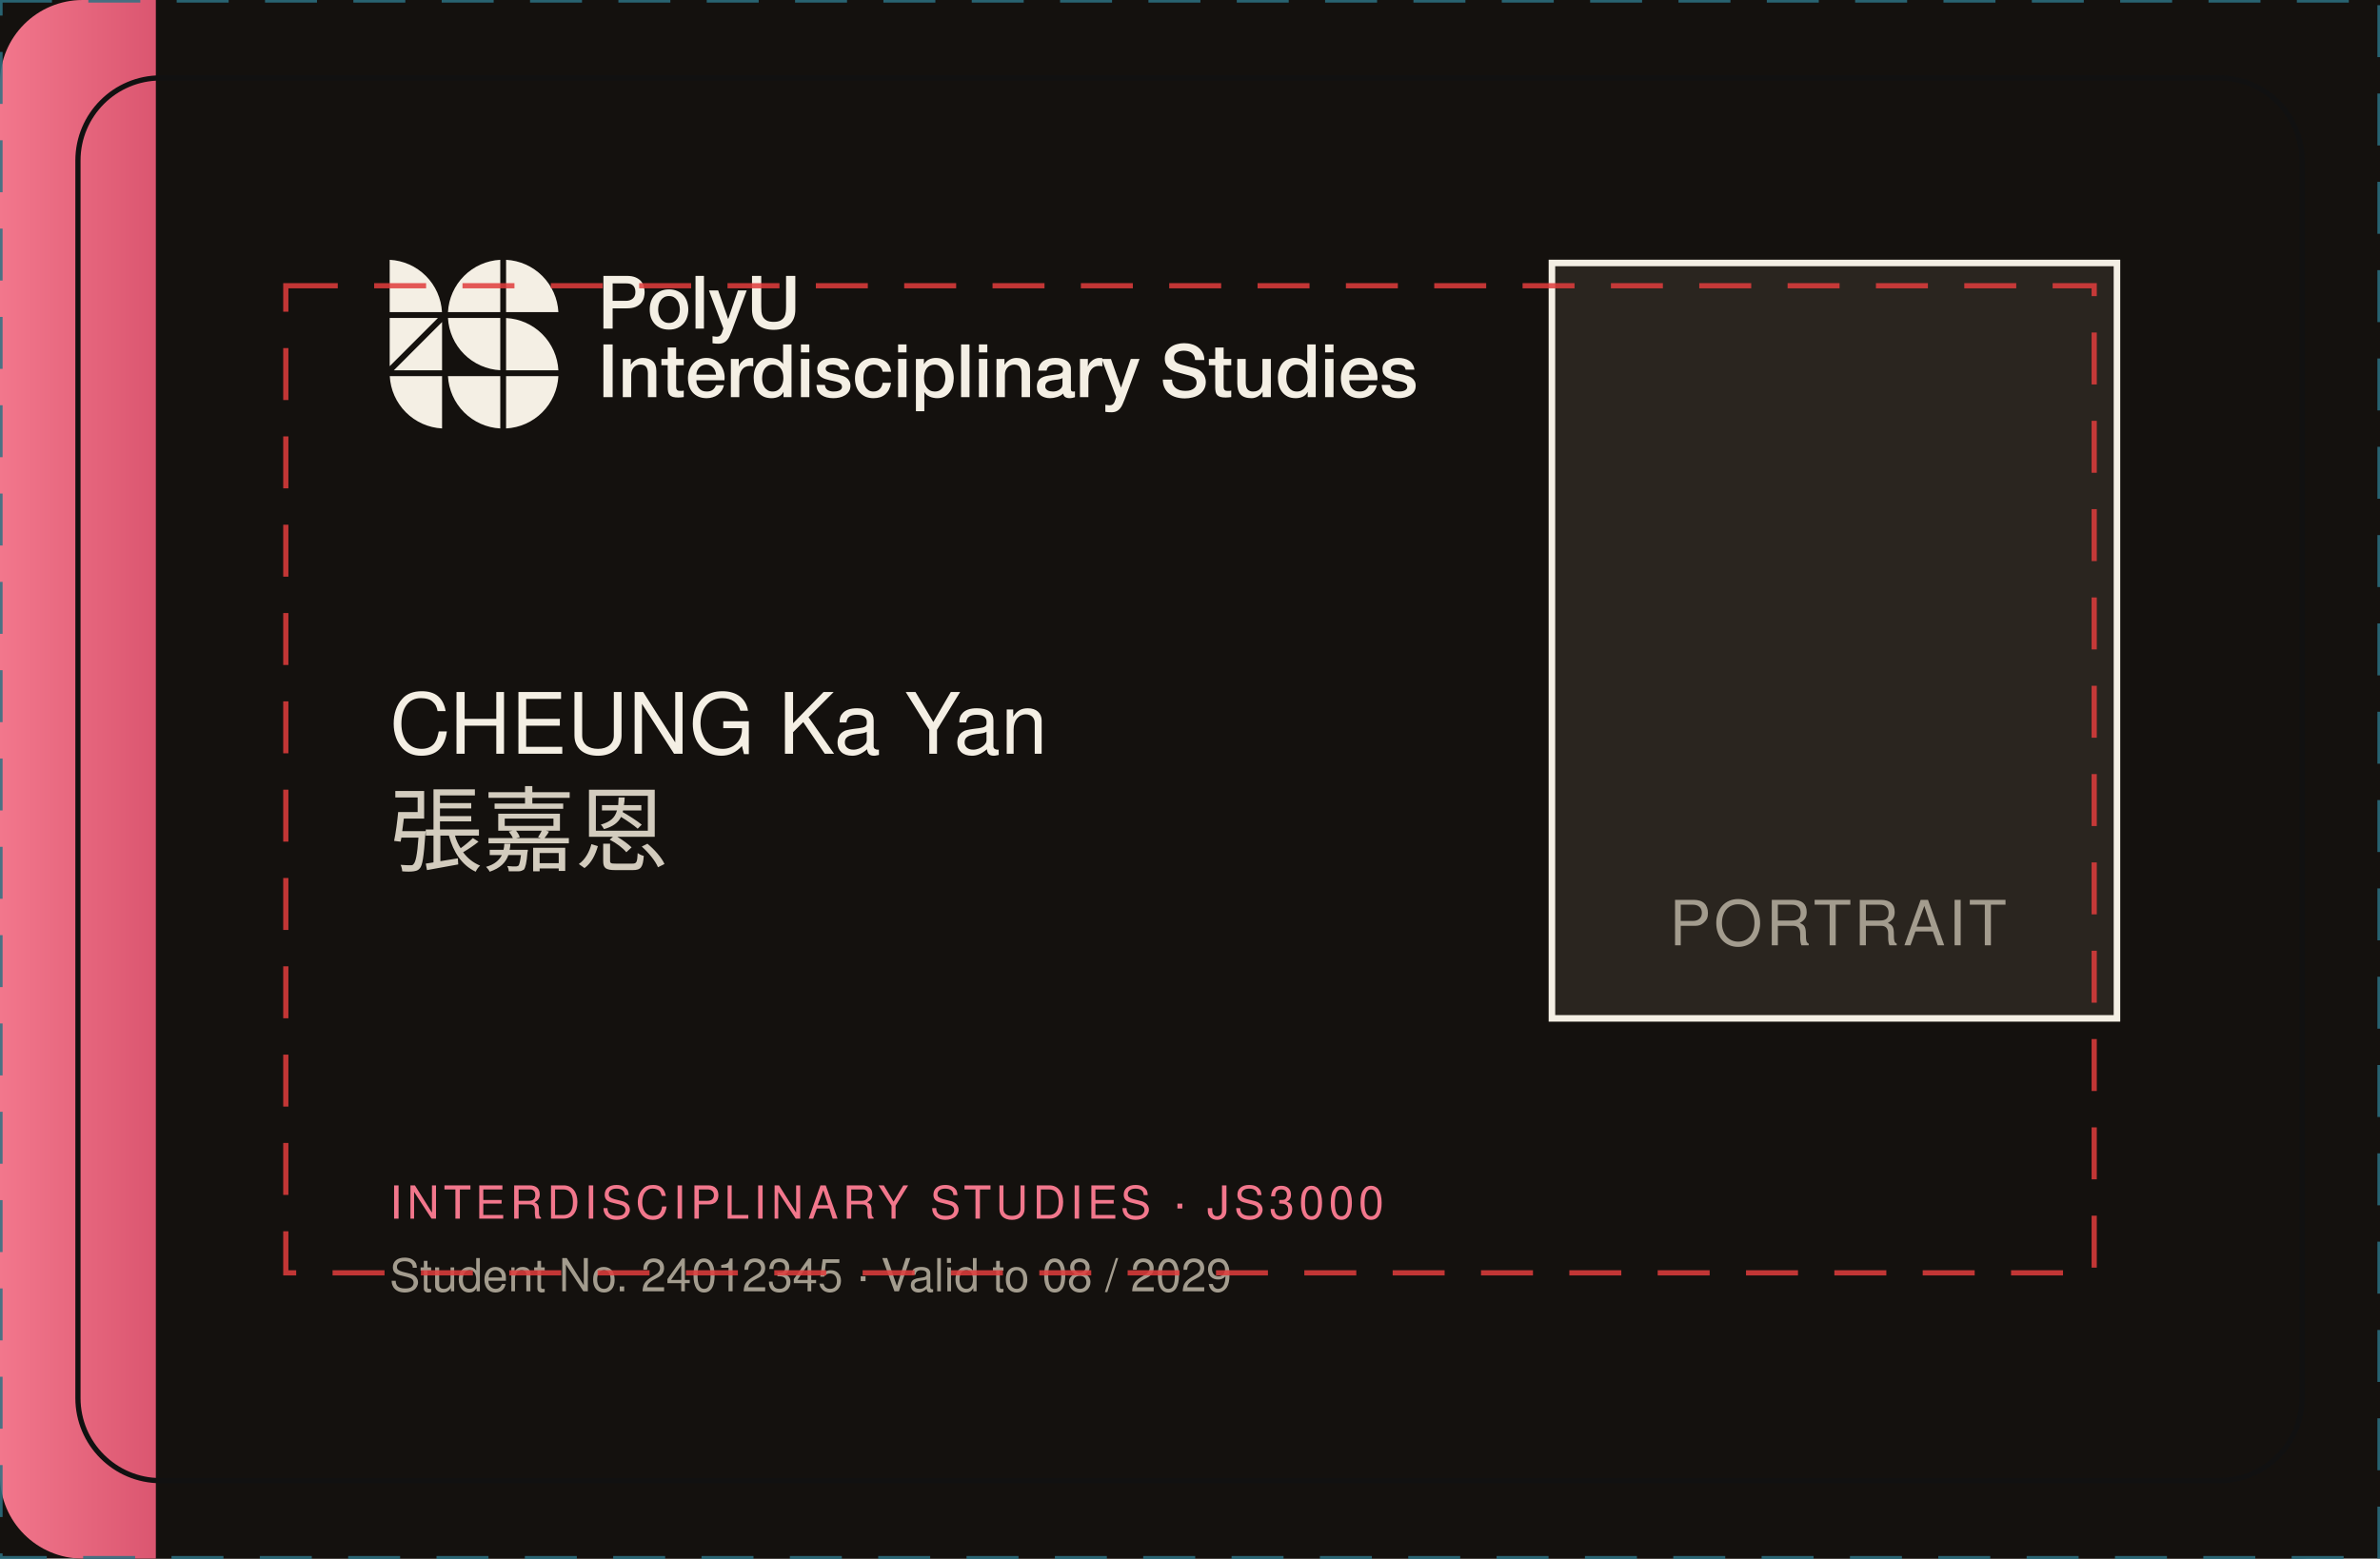
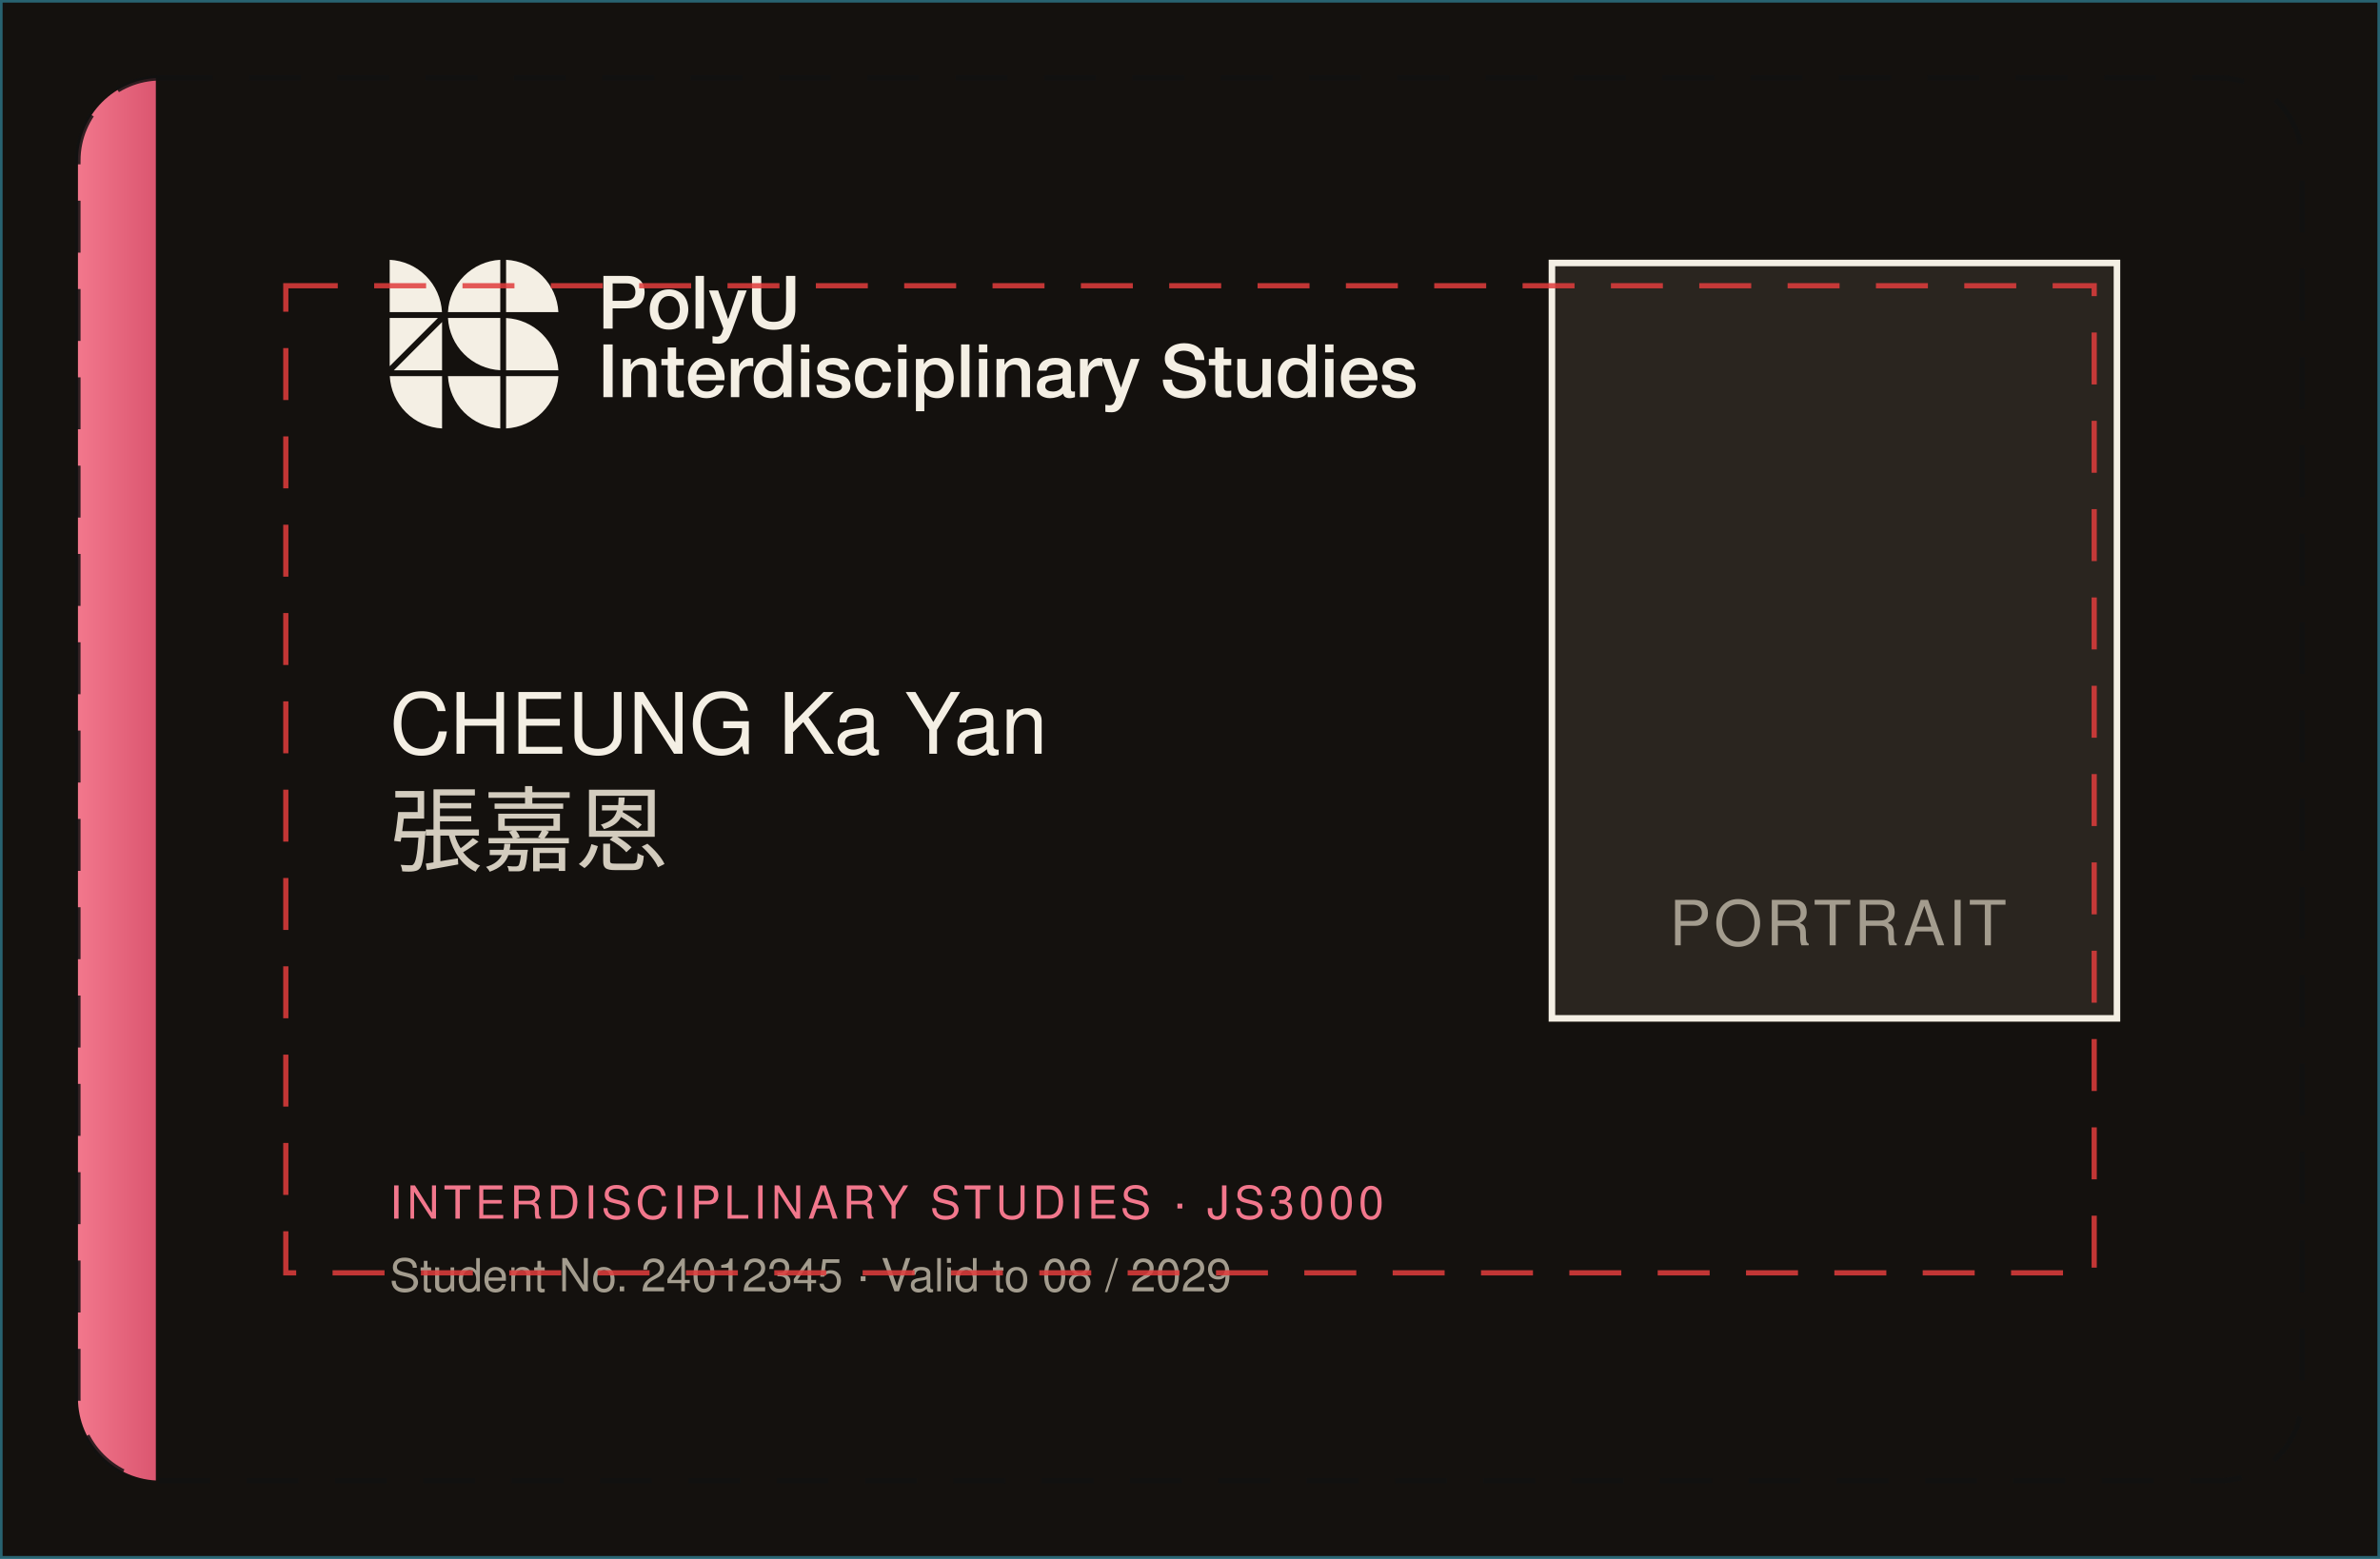
<svg xmlns="http://www.w3.org/2000/svg" width="91.6mm" height="60mm" viewBox="0 0 91.6 60">
  <defs>
-     <linearGradient id="g58" gradientUnits="userSpaceOnUse" x1="0" y1="30" x2="5.998" y2="30">
+     <linearGradient id="g85" gradientUnits="userSpaceOnUse" x1="3" y1="30" x2="5.998" y2="30">
      <stop offset="0" stop-color="rgb(242, 119, 140)" />
      <stop offset="1" stop-color="rgb(219, 86, 112)" />
    </linearGradient>
-     <clipPath id="c61">
-       <path d="M3.18,0H88.42A3.18,3.18 0 0 1 91.6,3.18V56.82A3.18,3.18 0 0 1 88.42,60H3.18A3.18,3.18 0 0 1 0,56.82V3.18A3.18,3.18 0 0 1 3.18,0Z" />
+     <clipPath id="c88">
+       <path d="M6.18,3H85.42A3.18,3.18 0 0 1 88.6,6.18V53.82A3.18,3.18 0 0 1 85.42,57H6.18A3.18,3.18 0 0 1 3,53.82V6.18A3.18,3.18 0 0 1 6.18,3Z" />
    </clipPath>
  </defs>
-   <path d="M0,0H91.6V60H0Z" fill="rgb(20, 17, 14)" />
-   <g id="artwork">
-     <g clip-path="url(#c61)">
-       <path d="M3.18,0H88.42A3.18,3.18 0 0 1 91.6,3.18V56.82A3.18,3.18 0 0 1 88.42,60H3.18A3.18,3.18 0 0 1 0,56.82V3.18A3.18,3.18 0 0 1 3.18,0Z" fill="rgb(20, 17, 14)" />
-       <path d="M0,0H5.998V60H0Z" fill="url(#g58)" />
+   <g id="Artwork">
+     <path d="M0,0H91.6V60H0Z" fill="rgb(20, 17, 14)" />
+     <g clip-path="url(#c88)">
+       <path d="M6.18,3H85.42A3.18,3.18 0 0 1 88.6,6.18V53.82A3.18,3.18 0 0 1 85.42,57H6.18A3.18,3.18 0 0 1 3,53.82V6.18A3.18,3.18 0 0 1 6.18,3Z" fill="rgb(20, 17, 14)" />
+       <path d="M3,3H5.998V57H3Z" fill="url(#g85)" />
      <g fill="rgb(244, 239, 228)" transform="translate(14.88612,9.886226) scale(0.074697,0.074697)">
-         <g id="a59_Frame 3">
-           <g id="a59_Subtract">
+         <g id="a86_Frame 3">
+           <g id="a86_Subtract">
            <path d="M28.486 61.5V88.459C21.478 88.09 14.831 85.142 9.844 80.152C4.856 75.162 1.909 68.512 1.54 61.5H28.486Z" fill="rgb(244, 239, 228)" />
            <path d="M58.473 61.5V88.459C51.464 88.09 44.818 85.142 39.83 80.152C34.842 75.162 31.896 68.512 31.527 61.5H58.473Z" fill="rgb(244, 239, 228)" />
            <path d="M88.419 61.5C88.05 68.512 85.103 75.162 80.115 80.152C75.128 85.142 68.481 88.09 61.473 88.459V61.5H88.419Z" fill="rgb(244, 239, 228)" />
            <path d="M28.486 58.5H3.62L28.486 33.622V58.5Z" fill="rgb(244, 239, 228)" />
            <path d="M61.473 31.54C68.481 31.91 75.127 34.858 80.115 39.848C85.103 44.838 88.05 51.488 88.419 58.5H61.473V31.54Z" fill="rgb(244, 239, 228)" />
            <path d="M58.473 31.5V58.459C51.464 58.09 44.818 55.142 39.83 50.152C34.842 45.162 31.896 38.512 31.527 31.5H58.473Z" fill="rgb(244, 239, 228)" />
            <path d="M26.366 31.5L1.5 56.377V31.5H26.366Z" fill="rgb(244, 239, 228)" />
            <path d="M1.5 1.54C8.508 1.909 15.155 4.858 20.143 9.848C25.13 14.838 28.077 21.488 28.446 28.5H1.5V1.54Z" fill="rgb(244, 239, 228)" />
            <path d="M58.473 28.5H31.527C31.896 21.488 34.842 14.838 39.83 9.848C44.818 4.858 51.464 1.91 58.473 1.54V28.5Z" fill="rgb(244, 239, 228)" />
            <path d="M61.473 1.54C68.481 1.909 75.127 4.858 80.115 9.848C85.103 14.838 88.05 21.488 88.419 28.5H61.473V1.54Z" fill="rgb(244, 239, 228)" />
          </g>
        </g>
      </g>
      <g fill="rgb(244, 239, 228)" transform="translate(23.22379,10.61982) scale(0.101545,0.101517)">
-         <g id="a60_Vector">
+         <g id="a87_Vector">
          <path d="M0 0H8.82C10.239 0 11.396 0.205 12.292 0.616C13.188 1.027 13.879 1.54 14.364 2.156C14.849 2.772 15.176 3.444 15.344 4.172C15.531 4.9 15.624 5.572 15.624 6.188C15.624 6.804 15.531 7.476 15.344 8.204C15.176 8.913 14.849 9.576 14.364 10.192C13.879 10.808 13.188 11.321 12.292 11.732C11.396 12.124 10.239 12.32 8.82 12.32H3.5V19.992H0V0ZM3.5 9.464H8.624C9.016 9.464 9.417 9.408 9.828 9.296C10.239 9.184 10.612 9.007 10.948 8.764C11.303 8.503 11.583 8.167 11.788 7.756C12.012 7.327 12.124 6.795 12.124 6.16C12.124 5.507 12.031 4.965 11.844 4.536C11.657 4.107 11.405 3.771 11.088 3.528C10.771 3.267 10.407 3.089 9.996 2.996C9.585 2.903 9.147 2.856 8.68 2.856H3.5V9.464Z" fill="rgb(244, 239, 228)" style="fill:rgb(244, 239, 228);fill-opacity:1;" />
          <path d="M24.864 20.384C23.706 20.384 22.67 20.197 21.756 19.824C20.86 19.432 20.094 18.9 19.46 18.228C18.844 17.556 18.368 16.753 18.032 15.82C17.714 14.887 17.556 13.86 17.556 12.74C17.556 11.639 17.714 10.621 18.032 9.688C18.368 8.755 18.844 7.952 19.46 7.28C20.094 6.608 20.86 6.085 21.756 5.712C22.67 5.32 23.706 5.124 24.864 5.124C26.021 5.124 27.048 5.32 27.944 5.712C28.858 6.085 29.624 6.608 30.24 7.28C30.874 7.952 31.35 8.755 31.668 9.688C32.004 10.621 32.172 11.639 32.172 12.74C32.172 13.86 32.004 14.887 31.668 15.82C31.35 16.753 30.874 17.556 30.24 18.228C29.624 18.9 28.858 19.432 27.944 19.824C27.048 20.197 26.021 20.384 24.864 20.384ZM24.864 17.864C25.573 17.864 26.189 17.715 26.712 17.416C27.234 17.117 27.664 16.725 28 16.24C28.336 15.755 28.578 15.213 28.728 14.616C28.896 14 28.98 13.375 28.98 12.74C28.98 12.124 28.896 11.508 28.728 10.892C28.578 10.276 28.336 9.735 28 9.268C27.664 8.783 27.234 8.391 26.712 8.092C26.189 7.793 25.573 7.644 24.864 7.644C24.154 7.644 23.538 7.793 23.016 8.092C22.493 8.391 22.064 8.783 21.728 9.268C21.392 9.735 21.14 10.276 20.972 10.892C20.822 11.508 20.748 12.124 20.748 12.74C20.748 13.375 20.822 14 20.972 14.616C21.14 15.213 21.392 15.755 21.728 16.24C22.064 16.725 22.493 17.117 23.016 17.416C23.538 17.715 24.154 17.864 24.864 17.864Z" fill="rgb(244, 239, 228)" style="fill:rgb(244, 239, 228);fill-opacity:1;" />
          <path d="M34.909 0H38.101V19.992H34.909V0Z" fill="rgb(244, 239, 228)" style="fill:rgb(244, 239, 228);fill-opacity:1;" />
          <path d="M39.983 5.516H43.483L47.263 16.324H47.319L50.987 5.516H54.319L48.691 20.776C48.43 21.429 48.169 22.055 47.907 22.652C47.665 23.249 47.357 23.772 46.983 24.22C46.629 24.687 46.181 25.051 45.639 25.312C45.098 25.592 44.407 25.732 43.567 25.732C42.821 25.732 42.083 25.676 41.355 25.564V22.876C41.617 22.913 41.869 22.951 42.111 22.988C42.354 23.044 42.606 23.072 42.867 23.072C43.241 23.072 43.549 23.025 43.791 22.932C44.034 22.839 44.23 22.699 44.379 22.512C44.547 22.344 44.687 22.139 44.799 21.896C44.911 21.653 45.014 21.373 45.107 21.056L45.471 19.936L39.983 5.516Z" fill="rgb(244, 239, 228)" style="fill:rgb(244, 239, 228);fill-opacity:1;" />
          <path d="M56.323 0H59.823V11.648C59.823 12.32 59.851 13.001 59.907 13.692C59.981 14.383 60.168 15.008 60.467 15.568C60.784 16.109 61.251 16.557 61.867 16.912C62.502 17.267 63.388 17.444 64.527 17.444C65.665 17.444 66.543 17.267 67.159 16.912C67.793 16.557 68.26 16.109 68.559 15.568C68.876 15.008 69.063 14.383 69.119 13.692C69.194 13.001 69.231 12.32 69.231 11.648V0H72.731V12.796C72.731 14.084 72.535 15.204 72.143 16.156C71.751 17.108 71.191 17.911 70.463 18.564C69.754 19.199 68.895 19.675 67.887 19.992C66.879 20.309 65.759 20.468 64.527 20.468C63.295 20.468 62.175 20.309 61.167 19.992C60.159 19.675 59.291 19.199 58.563 18.564C57.853 17.911 57.303 17.108 56.911 16.156C56.519 15.204 56.323 14.084 56.323 12.796V0Z" fill="rgb(244, 239, 228)" style="fill:rgb(244, 239, 228);fill-opacity:1;" />
          <path d="M0 26H3.5V45.992H0V26Z" fill="rgb(244, 239, 228)" style="fill:rgb(244, 239, 228);fill-opacity:1;" />
          <path d="M7.345 31.516H10.369V33.644L10.425 33.7C10.91 32.897 11.545 32.272 12.329 31.824C13.113 31.357 13.981 31.124 14.933 31.124C16.52 31.124 17.77 31.535 18.685 32.356C19.6 33.177 20.057 34.409 20.057 36.052V45.992H16.865V36.892C16.828 35.753 16.585 34.932 16.137 34.428C15.689 33.905 14.989 33.644 14.037 33.644C13.496 33.644 13.01 33.747 12.581 33.952C12.152 34.139 11.788 34.409 11.489 34.764C11.19 35.1 10.957 35.501 10.789 35.968C10.621 36.435 10.537 36.929 10.537 37.452V45.992H7.345V31.516Z" fill="rgb(244, 239, 228)" style="fill:rgb(244, 239, 228);fill-opacity:1;" />
          <path d="M21.967 31.516H24.375V27.176H27.567V31.516H30.451V33.896H27.567V41.624C27.567 41.96 27.576 42.249 27.595 42.492C27.632 42.735 27.698 42.94 27.791 43.108C27.903 43.276 28.062 43.407 28.267 43.5C28.472 43.575 28.752 43.612 29.107 43.612C29.331 43.612 29.555 43.612 29.779 43.612C30.003 43.593 30.227 43.556 30.451 43.5V45.964C30.096 46.001 29.751 46.039 29.415 46.076C29.079 46.113 28.734 46.132 28.379 46.132C27.539 46.132 26.858 46.057 26.335 45.908C25.831 45.74 25.43 45.507 25.131 45.208C24.851 44.891 24.655 44.499 24.543 44.032C24.45 43.565 24.394 43.033 24.375 42.436V33.896H21.967V31.516Z" fill="rgb(244, 239, 228)" style="fill:rgb(244, 239, 228);fill-opacity:1;" />
          <path d="M42.687 37.48C42.65 36.976 42.538 36.491 42.351 36.024C42.183 35.557 41.941 35.156 41.623 34.82C41.325 34.465 40.951 34.185 40.503 33.98C40.074 33.756 39.589 33.644 39.047 33.644C38.487 33.644 37.974 33.747 37.507 33.952C37.059 34.139 36.667 34.409 36.331 34.764C36.014 35.1 35.753 35.501 35.547 35.968C35.361 36.435 35.258 36.939 35.239 37.48H42.687ZM35.239 39.58C35.239 40.14 35.314 40.681 35.463 41.204C35.631 41.727 35.874 42.184 36.191 42.576C36.509 42.968 36.91 43.285 37.395 43.528C37.881 43.752 38.459 43.864 39.131 43.864C40.065 43.864 40.811 43.668 41.371 43.276C41.95 42.865 42.379 42.259 42.659 41.456H45.683C45.515 42.24 45.226 42.94 44.815 43.556C44.405 44.172 43.91 44.695 43.331 45.124C42.753 45.535 42.099 45.843 41.371 46.048C40.662 46.272 39.915 46.384 39.131 46.384C37.993 46.384 36.985 46.197 36.107 45.824C35.23 45.451 34.483 44.928 33.867 44.256C33.27 43.584 32.813 42.781 32.495 41.848C32.197 40.915 32.047 39.888 32.047 38.768C32.047 37.741 32.206 36.771 32.523 35.856C32.859 34.923 33.326 34.111 33.923 33.42C34.539 32.711 35.277 32.151 36.135 31.74C36.994 31.329 37.965 31.124 39.047 31.124C40.186 31.124 41.203 31.367 42.099 31.852C43.014 32.319 43.77 32.944 44.367 33.728C44.965 34.512 45.394 35.417 45.655 36.444C45.935 37.452 46.01 38.497 45.879 39.58H35.239Z" fill="rgb(244, 239, 228)" style="fill:rgb(244, 239, 228);fill-opacity:1;" />
          <path d="M48.306 31.516H51.302V34.316H51.358C51.451 33.924 51.629 33.541 51.89 33.168C52.17 32.795 52.497 32.459 52.87 32.16C53.262 31.843 53.691 31.591 54.158 31.404C54.625 31.217 55.101 31.124 55.586 31.124C55.959 31.124 56.211 31.133 56.342 31.152C56.491 31.171 56.641 31.189 56.79 31.208V34.288C56.566 34.251 56.333 34.223 56.09 34.204C55.866 34.167 55.642 34.148 55.418 34.148C54.877 34.148 54.363 34.26 53.878 34.484C53.411 34.689 53.001 35.007 52.646 35.436C52.291 35.847 52.011 36.36 51.806 36.976C51.601 37.592 51.498 38.301 51.498 39.104V45.992H48.306V31.516Z" fill="rgb(244, 239, 228)" style="fill:rgb(244, 239, 228);fill-opacity:1;" />
          <path d="M71.293 45.992H68.269V44.032H68.213C67.784 44.872 67.159 45.479 66.338 45.852C65.516 46.207 64.648 46.384 63.733 46.384C62.595 46.384 61.596 46.188 60.737 45.796C59.898 45.385 59.197 44.835 58.638 44.144C58.078 43.453 57.657 42.641 57.377 41.708C57.097 40.756 56.958 39.739 56.958 38.656C56.958 37.349 57.135 36.22 57.489 35.268C57.844 34.316 58.311 33.532 58.889 32.916C59.487 32.3 60.159 31.852 60.906 31.572C61.671 31.273 62.446 31.124 63.23 31.124C63.678 31.124 64.135 31.171 64.602 31.264C65.068 31.339 65.516 31.469 65.945 31.656C66.375 31.843 66.767 32.085 67.121 32.384C67.495 32.664 67.803 33 68.046 33.392H68.102V26H71.293V45.992ZM60.15 38.908C60.15 39.524 60.224 40.131 60.373 40.728C60.541 41.325 60.784 41.857 61.102 42.324C61.438 42.791 61.858 43.164 62.361 43.444C62.865 43.724 63.463 43.864 64.153 43.864C64.863 43.864 65.469 43.715 65.974 43.416C66.496 43.117 66.916 42.725 67.234 42.24C67.57 41.755 67.812 41.213 67.962 40.616C68.129 40 68.213 39.375 68.213 38.74C68.213 37.135 67.85 35.884 67.121 34.988C66.412 34.092 65.442 33.644 64.21 33.644C63.463 33.644 62.828 33.803 62.306 34.12C61.801 34.419 61.382 34.82 61.045 35.324C60.728 35.809 60.495 36.369 60.346 37.004C60.215 37.62 60.15 38.255 60.15 38.908Z" fill="rgb(244, 239, 228)" style="fill:rgb(244, 239, 228);fill-opacity:1;" />
          <path d="M74.859 26H78.051V29.024H74.859V26ZM74.859 31.516H78.051V45.992H74.859V31.516Z" fill="rgb(244, 239, 228)" style="fill:rgb(244, 239, 228);fill-opacity:1;" />
          <path d="M83.937 41.344C84.03 42.277 84.385 42.931 85.001 43.304C85.617 43.677 86.354 43.864 87.213 43.864C87.511 43.864 87.847 43.845 88.221 43.808C88.613 43.752 88.977 43.659 89.313 43.528C89.649 43.397 89.919 43.211 90.125 42.968C90.349 42.707 90.451 42.371 90.433 41.96C90.414 41.549 90.265 41.213 89.985 40.952C89.705 40.691 89.341 40.485 88.893 40.336C88.463 40.168 87.969 40.028 87.409 39.916C86.849 39.804 86.279 39.683 85.701 39.552C85.103 39.421 84.525 39.263 83.965 39.076C83.423 38.889 82.929 38.637 82.481 38.32C82.051 38.003 81.706 37.601 81.445 37.116C81.183 36.612 81.053 35.996 81.053 35.268C81.053 34.484 81.239 33.831 81.613 33.308C82.005 32.767 82.49 32.337 83.069 32.02C83.666 31.684 84.319 31.451 85.029 31.32C85.757 31.189 86.447 31.124 87.101 31.124C87.847 31.124 88.557 31.208 89.229 31.376C89.919 31.525 90.535 31.777 91.077 32.132C91.637 32.487 92.094 32.953 92.449 33.532C92.822 34.092 93.055 34.773 93.149 35.576H89.817C89.667 34.811 89.313 34.297 88.753 34.036C88.211 33.775 87.586 33.644 86.877 33.644C86.653 33.644 86.382 33.663 86.065 33.7C85.766 33.737 85.477 33.812 85.197 33.924C84.935 34.017 84.711 34.167 84.525 34.372C84.338 34.559 84.245 34.811 84.245 35.128C84.245 35.52 84.375 35.837 84.637 36.08C84.917 36.323 85.271 36.528 85.701 36.696C86.149 36.845 86.653 36.976 87.213 37.088C87.773 37.2 88.351 37.321 88.949 37.452C89.527 37.583 90.097 37.741 90.657 37.928C91.217 38.115 91.711 38.367 92.141 38.684C92.589 39.001 92.943 39.403 93.205 39.888C93.485 40.373 93.625 40.971 93.625 41.68C93.625 42.539 93.429 43.267 93.037 43.864C92.645 44.461 92.131 44.947 91.497 45.32C90.881 45.693 90.19 45.964 89.425 46.132C88.659 46.3 87.903 46.384 87.157 46.384C86.242 46.384 85.393 46.281 84.609 46.076C83.843 45.871 83.171 45.563 82.593 45.152C82.033 44.723 81.585 44.2 81.249 43.584C80.931 42.949 80.763 42.203 80.745 41.344H83.937Z" fill="rgb(244, 239, 228)" style="fill:rgb(244, 239, 228);fill-opacity:1;" />
          <path d="M105.82 36.36C105.689 35.464 105.325 34.792 104.728 34.344C104.149 33.877 103.412 33.644 102.516 33.644C102.105 33.644 101.667 33.719 101.2 33.868C100.733 33.999 100.304 34.26 99.912 34.652C99.52 35.025 99.193 35.557 98.932 36.248C98.671 36.92 98.54 37.807 98.54 38.908C98.54 39.505 98.605 40.103 98.736 40.7C98.885 41.297 99.109 41.829 99.408 42.296C99.725 42.763 100.127 43.145 100.612 43.444C101.097 43.724 101.685 43.864 102.376 43.864C103.309 43.864 104.075 43.575 104.672 42.996C105.288 42.417 105.671 41.605 105.82 40.56H109.012C108.713 42.445 107.995 43.892 106.856 44.9C105.736 45.889 104.243 46.384 102.376 46.384C101.237 46.384 100.229 46.197 99.352 45.824C98.493 45.432 97.765 44.909 97.168 44.256C96.571 43.584 96.113 42.791 95.796 41.876C95.497 40.961 95.348 39.972 95.348 38.908C95.348 37.825 95.497 36.808 95.796 35.856C96.095 34.904 96.543 34.083 97.14 33.392C97.737 32.683 98.475 32.132 99.352 31.74C100.248 31.329 101.293 31.124 102.488 31.124C103.328 31.124 104.121 31.236 104.868 31.46C105.633 31.665 106.305 31.983 106.884 32.412C107.481 32.841 107.967 33.383 108.34 34.036C108.713 34.689 108.937 35.464 109.012 36.36H105.82Z" fill="rgb(244, 239, 228)" style="fill:rgb(244, 239, 228);fill-opacity:1;" />
          <path d="M111.691 26H114.883V29.024H111.691V26ZM111.691 31.516H114.883V45.992H111.691V31.516Z" fill="rgb(244, 239, 228)" style="fill:rgb(244, 239, 228);fill-opacity:1;" />
          <path d="M118.445 31.516H121.469V33.476H121.525C121.973 32.636 122.598 32.039 123.401 31.684C124.203 31.311 125.071 31.124 126.005 31.124C127.143 31.124 128.133 31.329 128.973 31.74C129.831 32.132 130.541 32.683 131.101 33.392C131.661 34.083 132.081 34.895 132.361 35.828C132.641 36.761 132.781 37.76 132.781 38.824C132.781 39.795 132.65 40.737 132.389 41.652C132.146 42.567 131.763 43.379 131.241 44.088C130.737 44.779 130.093 45.339 129.309 45.768C128.525 46.179 127.601 46.384 126.537 46.384C126.07 46.384 125.603 46.337 125.137 46.244C124.67 46.169 124.222 46.039 123.793 45.852C123.363 45.665 122.962 45.432 122.589 45.152C122.234 44.853 121.935 44.508 121.693 44.116H121.637V51.34H118.445V31.516ZM129.589 38.768C129.589 38.115 129.505 37.48 129.337 36.864C129.169 36.248 128.917 35.707 128.581 35.24C128.245 34.755 127.825 34.372 127.321 34.092C126.817 33.793 126.238 33.644 125.585 33.644C124.241 33.644 123.223 34.111 122.533 35.044C121.861 35.977 121.525 37.219 121.525 38.768C121.525 39.496 121.609 40.177 121.777 40.812C121.963 41.428 122.234 41.96 122.589 42.408C122.943 42.856 123.363 43.211 123.849 43.472C124.353 43.733 124.931 43.864 125.585 43.864C126.313 43.864 126.929 43.715 127.433 43.416C127.937 43.117 128.347 42.735 128.665 42.268C129.001 41.783 129.234 41.241 129.365 40.644C129.514 40.028 129.589 39.403 129.589 38.768Z" fill="rgb(244, 239, 228)" style="fill:rgb(244, 239, 228);fill-opacity:1;" />
          <path d="M135.562 26H138.754V45.992H135.562V26Z" fill="rgb(244, 239, 228)" style="fill:rgb(244, 239, 228);fill-opacity:1;" />
          <path d="M142.316 26H145.508V29.024H142.316V26ZM142.316 31.516H145.508V45.992H142.316V31.516Z" fill="rgb(244, 239, 228)" style="fill:rgb(244, 239, 228);fill-opacity:1;" />
          <path d="M148.986 31.516H152.01V33.644L152.066 33.7C152.551 32.897 153.186 32.272 153.97 31.824C154.754 31.357 155.622 31.124 156.574 31.124C158.16 31.124 159.411 31.535 160.326 32.356C161.24 33.177 161.698 34.409 161.698 36.052V45.992H158.506V36.892C158.468 35.753 158.226 34.932 157.778 34.428C157.33 33.905 156.63 33.644 155.678 33.644C155.136 33.644 154.651 33.747 154.222 33.952C153.792 34.139 153.428 34.409 153.13 34.764C152.831 35.1 152.598 35.501 152.43 35.968C152.262 36.435 152.178 36.929 152.178 37.452V45.992H148.986V31.516Z" fill="rgb(244, 239, 228)" style="fill:rgb(244, 239, 228);fill-opacity:1;" />
          <path d="M177.188 42.772C177.188 43.164 177.234 43.444 177.328 43.612C177.44 43.78 177.645 43.864 177.944 43.864C178.037 43.864 178.149 43.864 178.28 43.864C178.41 43.864 178.56 43.845 178.728 43.808V46.02C178.616 46.057 178.466 46.095 178.28 46.132C178.112 46.188 177.934 46.235 177.748 46.272C177.561 46.309 177.374 46.337 177.188 46.356C177.001 46.375 176.842 46.384 176.712 46.384C176.058 46.384 175.517 46.253 175.088 45.992C174.658 45.731 174.378 45.273 174.248 44.62C173.613 45.236 172.829 45.684 171.896 45.964C170.981 46.244 170.094 46.384 169.236 46.384C168.582 46.384 167.957 46.291 167.36 46.104C166.762 45.936 166.23 45.684 165.764 45.348C165.316 44.993 164.952 44.555 164.672 44.032C164.41 43.491 164.28 42.865 164.28 42.156C164.28 41.26 164.438 40.532 164.756 39.972C165.092 39.412 165.521 38.973 166.044 38.656C166.585 38.339 167.182 38.115 167.836 37.984C168.508 37.835 169.18 37.723 169.852 37.648C170.43 37.536 170.981 37.461 171.504 37.424C172.026 37.368 172.484 37.284 172.876 37.172C173.286 37.06 173.604 36.892 173.828 36.668C174.07 36.425 174.192 36.071 174.192 35.604C174.192 35.193 174.089 34.857 173.884 34.596C173.697 34.335 173.454 34.139 173.156 34.008C172.876 33.859 172.558 33.765 172.204 33.728C171.849 33.672 171.513 33.644 171.196 33.644C170.3 33.644 169.562 33.831 168.984 34.204C168.405 34.577 168.078 35.156 168.004 35.94H164.812C164.868 35.007 165.092 34.232 165.484 33.616C165.876 33 166.37 32.505 166.968 32.132C167.584 31.759 168.274 31.497 169.04 31.348C169.805 31.199 170.589 31.124 171.392 31.124C172.101 31.124 172.801 31.199 173.492 31.348C174.182 31.497 174.798 31.74 175.34 32.076C175.9 32.412 176.348 32.851 176.684 33.392C177.02 33.915 177.188 34.559 177.188 35.324V42.772ZM173.996 38.74C173.51 39.057 172.913 39.253 172.204 39.328C171.494 39.384 170.785 39.477 170.076 39.608C169.74 39.664 169.413 39.748 169.096 39.86C168.778 39.953 168.498 40.093 168.256 40.28C168.013 40.448 167.817 40.681 167.668 40.98C167.537 41.26 167.472 41.605 167.472 42.016C167.472 42.371 167.574 42.669 167.78 42.912C167.985 43.155 168.228 43.351 168.508 43.5C168.806 43.631 169.124 43.724 169.46 43.78C169.814 43.836 170.132 43.864 170.412 43.864C170.766 43.864 171.149 43.817 171.56 43.724C171.97 43.631 172.353 43.472 172.708 43.248C173.081 43.024 173.389 42.744 173.632 42.408C173.874 42.053 173.996 41.624 173.996 41.12V38.74Z" fill="rgb(244, 239, 228)" style="fill:rgb(244, 239, 228);fill-opacity:1;" />
          <path d="M180.622 31.516H183.618V34.316H183.674C183.768 33.924 183.945 33.541 184.206 33.168C184.486 32.795 184.813 32.459 185.186 32.16C185.578 31.843 186.008 31.591 186.474 31.404C186.941 31.217 187.417 31.124 187.902 31.124C188.276 31.124 188.528 31.133 188.658 31.152C188.808 31.171 188.957 31.189 189.106 31.208V34.288C188.882 34.251 188.649 34.223 188.406 34.204C188.182 34.167 187.958 34.148 187.734 34.148C187.193 34.148 186.68 34.26 186.194 34.484C185.728 34.689 185.317 35.007 184.962 35.436C184.608 35.847 184.328 36.36 184.122 36.976C183.917 37.592 183.814 38.301 183.814 39.104V45.992H180.622V31.516Z" fill="rgb(244, 239, 228)" style="fill:rgb(244, 239, 228);fill-opacity:1;" />
          <path d="M188.87 31.516H192.37L196.15 42.324H196.206L199.874 31.516H203.206L197.578 46.776C197.317 47.429 197.055 48.055 196.794 48.652C196.551 49.249 196.243 49.772 195.87 50.22C195.515 50.687 195.067 51.051 194.526 51.312C193.985 51.592 193.294 51.732 192.454 51.732C191.707 51.732 190.97 51.676 190.242 51.564V48.876C190.503 48.913 190.755 48.951 190.998 48.988C191.241 49.044 191.493 49.072 191.754 49.072C192.127 49.072 192.435 49.025 192.678 48.932C192.921 48.839 193.117 48.699 193.266 48.512C193.434 48.344 193.574 48.139 193.686 47.896C193.798 47.653 193.901 47.373 193.994 47.056L194.358 45.936L188.87 31.516Z" fill="rgb(244, 239, 228)" style="fill:rgb(244, 239, 228);fill-opacity:1;" />
          <path d="M215.523 39.328C215.523 40.093 215.653 40.747 215.915 41.288C216.176 41.829 216.54 42.277 217.007 42.632C217.473 42.968 218.005 43.22 218.603 43.388C219.219 43.537 219.881 43.612 220.591 43.612C221.356 43.612 222.009 43.528 222.551 43.36C223.092 43.173 223.531 42.94 223.867 42.66C224.203 42.38 224.445 42.063 224.595 41.708C224.744 41.335 224.819 40.961 224.819 40.588C224.819 39.823 224.641 39.263 224.287 38.908C223.951 38.535 223.577 38.273 223.167 38.124C222.457 37.863 221.627 37.62 220.675 37.396C219.741 37.153 218.584 36.845 217.203 36.472C216.344 36.248 215.625 35.959 215.047 35.604C214.487 35.231 214.039 34.82 213.703 34.372C213.367 33.924 213.124 33.448 212.975 32.944C212.844 32.44 212.779 31.927 212.779 31.404C212.779 30.396 212.984 29.528 213.395 28.8C213.824 28.053 214.384 27.437 215.075 26.952C215.765 26.467 216.549 26.112 217.427 25.888C218.304 25.645 219.191 25.524 220.087 25.524C221.132 25.524 222.112 25.664 223.027 25.944C223.96 26.205 224.772 26.607 225.463 27.148C226.172 27.689 226.732 28.361 227.143 29.164C227.553 29.948 227.759 30.863 227.759 31.908H224.259C224.165 30.62 223.727 29.715 222.943 29.192C222.159 28.651 221.16 28.38 219.947 28.38C219.536 28.38 219.116 28.427 218.687 28.52C218.257 28.595 217.865 28.735 217.511 28.94C217.156 29.127 216.857 29.388 216.615 29.724C216.391 30.06 216.279 30.48 216.279 30.984C216.279 31.693 216.493 32.253 216.923 32.664C217.371 33.056 217.949 33.355 218.659 33.56C218.733 33.579 219.023 33.663 219.527 33.812C220.049 33.943 220.628 34.092 221.263 34.26C221.897 34.428 222.513 34.596 223.111 34.764C223.727 34.913 224.165 35.025 224.427 35.1C225.08 35.305 225.649 35.585 226.135 35.94C226.62 36.295 227.021 36.705 227.339 37.172C227.675 37.62 227.917 38.105 228.067 38.628C228.235 39.151 228.319 39.673 228.319 40.196C228.319 41.316 228.085 42.277 227.619 43.08C227.171 43.864 226.573 44.508 225.827 45.012C225.08 45.516 224.231 45.88 223.279 46.104C222.327 46.347 221.356 46.468 220.367 46.468C219.228 46.468 218.155 46.328 217.147 46.048C216.139 45.768 215.261 45.339 214.515 44.76C213.768 44.181 213.171 43.444 212.723 42.548C212.275 41.633 212.041 40.56 212.023 39.328H215.523Z" fill="rgb(244, 239, 228)" style="fill:rgb(244, 239, 228);fill-opacity:1;" />
          <path d="M229.479 31.516H231.887V27.176H235.079V31.516H237.963V33.896H235.079V41.624C235.079 41.96 235.088 42.249 235.107 42.492C235.144 42.735 235.209 42.94 235.303 43.108C235.415 43.276 235.573 43.407 235.779 43.5C235.984 43.575 236.264 43.612 236.619 43.612C236.843 43.612 237.067 43.612 237.291 43.612C237.515 43.593 237.739 43.556 237.963 43.5V45.964C237.608 46.001 237.263 46.039 236.927 46.076C236.591 46.113 236.245 46.132 235.891 46.132C235.051 46.132 234.369 46.057 233.847 45.908C233.343 45.74 232.941 45.507 232.643 45.208C232.363 44.891 232.167 44.499 232.055 44.032C231.961 43.565 231.905 43.033 231.887 42.436V33.896H229.479V31.516Z" fill="rgb(244, 239, 228)" style="fill:rgb(244, 239, 228);fill-opacity:1;" />
          <path d="M252.971 45.992H249.835V43.976H249.779C249.387 44.704 248.799 45.292 248.015 45.74C247.25 46.169 246.466 46.384 245.663 46.384C243.759 46.384 242.378 45.917 241.519 44.984C240.679 44.032 240.259 42.604 240.259 40.7V31.516H243.451V40.392C243.451 41.661 243.694 42.557 244.179 43.08C244.664 43.603 245.346 43.864 246.223 43.864C246.895 43.864 247.455 43.761 247.903 43.556C248.351 43.351 248.715 43.08 248.995 42.744C249.275 42.389 249.471 41.969 249.583 41.484C249.714 40.999 249.779 40.476 249.779 39.916V31.516H252.971V45.992Z" fill="rgb(244, 239, 228)" style="fill:rgb(244, 239, 228);fill-opacity:1;" />
          <path d="M269.973 45.992H266.949V44.032H266.893C266.464 44.872 265.838 45.479 265.017 45.852C264.196 46.207 263.328 46.384 262.413 46.384C261.274 46.384 260.276 46.188 259.417 45.796C258.577 45.385 257.877 44.835 257.317 44.144C256.757 43.453 256.337 42.641 256.057 41.708C255.777 40.756 255.637 39.739 255.637 38.656C255.637 37.349 255.814 36.22 256.169 35.268C256.524 34.316 256.99 33.532 257.569 32.916C258.166 32.3 258.838 31.852 259.585 31.572C260.35 31.273 261.125 31.124 261.909 31.124C262.357 31.124 262.814 31.171 263.281 31.264C263.748 31.339 264.196 31.469 264.625 31.656C265.054 31.843 265.446 32.085 265.801 32.384C266.174 32.664 266.482 33 266.725 33.392H266.781V26H269.973V45.992ZM258.829 38.908C258.829 39.524 258.904 40.131 259.053 40.728C259.221 41.325 259.464 41.857 259.781 42.324C260.117 42.791 260.537 43.164 261.041 43.444C261.545 43.724 262.142 43.864 262.833 43.864C263.542 43.864 264.149 43.715 264.653 43.416C265.176 43.117 265.596 42.725 265.913 42.24C266.249 41.755 266.492 41.213 266.641 40.616C266.809 40 266.893 39.375 266.893 38.74C266.893 37.135 266.529 35.884 265.801 34.988C265.092 34.092 264.121 33.644 262.889 33.644C262.142 33.644 261.508 33.803 260.985 34.12C260.481 34.419 260.061 34.82 259.725 35.324C259.408 35.809 259.174 36.369 259.025 37.004C258.894 37.62 258.829 38.255 258.829 38.908Z" fill="rgb(244, 239, 228)" style="fill:rgb(244, 239, 228);fill-opacity:1;" />
          <path d="M273.538 26H276.73V29.024H273.538V26ZM273.538 31.516H276.73V45.992H273.538V31.516Z" fill="rgb(244, 239, 228)" style="fill:rgb(244, 239, 228);fill-opacity:1;" />
          <path d="M290.148 37.48C290.111 36.976 289.999 36.491 289.812 36.024C289.644 35.557 289.402 35.156 289.084 34.82C288.786 34.465 288.412 34.185 287.964 33.98C287.535 33.756 287.05 33.644 286.508 33.644C285.948 33.644 285.435 33.747 284.968 33.952C284.52 34.139 284.128 34.409 283.792 34.764C283.475 35.1 283.214 35.501 283.008 35.968C282.822 36.435 282.719 36.939 282.7 37.48H290.148ZM282.7 39.58C282.7 40.14 282.775 40.681 282.924 41.204C283.092 41.727 283.335 42.184 283.652 42.576C283.97 42.968 284.371 43.285 284.856 43.528C285.342 43.752 285.92 43.864 286.592 43.864C287.526 43.864 288.272 43.668 288.832 43.276C289.411 42.865 289.84 42.259 290.12 41.456H293.144C292.976 42.24 292.687 42.94 292.276 43.556C291.866 44.172 291.371 44.695 290.792 45.124C290.214 45.535 289.56 45.843 288.832 46.048C288.123 46.272 287.376 46.384 286.592 46.384C285.454 46.384 284.446 46.197 283.568 45.824C282.691 45.451 281.944 44.928 281.328 44.256C280.731 43.584 280.274 42.781 279.956 41.848C279.658 40.915 279.508 39.888 279.508 38.768C279.508 37.741 279.667 36.771 279.984 35.856C280.32 34.923 280.787 34.111 281.384 33.42C282 32.711 282.738 32.151 283.596 31.74C284.455 31.329 285.426 31.124 286.508 31.124C287.647 31.124 288.664 31.367 289.56 31.852C290.475 32.319 291.231 32.944 291.828 33.728C292.426 34.512 292.855 35.417 293.116 36.444C293.396 37.452 293.471 38.497 293.34 39.58H282.7Z" fill="rgb(244, 239, 228)" style="fill:rgb(244, 239, 228);fill-opacity:1;" />
          <path d="M298.175 41.344C298.268 42.277 298.623 42.931 299.239 43.304C299.855 43.677 300.592 43.864 301.451 43.864C301.75 43.864 302.085 43.845 302.459 43.808C302.851 43.752 303.215 43.659 303.551 43.528C303.887 43.397 304.158 43.211 304.363 42.968C304.587 42.707 304.69 42.371 304.671 41.96C304.652 41.549 304.503 41.213 304.223 40.952C303.943 40.691 303.579 40.485 303.131 40.336C302.701 40.168 302.207 40.028 301.647 39.916C301.087 39.804 300.518 39.683 299.939 39.552C299.342 39.421 298.763 39.263 298.203 39.076C297.662 38.889 297.167 38.637 296.719 38.32C296.29 38.003 295.944 37.601 295.683 37.116C295.421 36.612 295.291 35.996 295.291 35.268C295.291 34.484 295.477 33.831 295.851 33.308C296.243 32.767 296.728 32.337 297.307 32.02C297.904 31.684 298.558 31.451 299.267 31.32C299.995 31.189 300.686 31.124 301.339 31.124C302.086 31.124 302.795 31.208 303.467 31.376C304.158 31.525 304.774 31.777 305.315 32.132C305.875 32.487 306.332 32.953 306.687 33.532C307.06 34.092 307.294 34.773 307.387 35.576H304.055C303.906 34.811 303.551 34.297 302.991 34.036C302.45 33.775 301.824 33.644 301.115 33.644C300.891 33.644 300.62 33.663 300.303 33.7C300.004 33.737 299.715 33.812 299.435 33.924C299.174 34.017 298.95 34.167 298.763 34.372C298.576 34.559 298.483 34.811 298.483 35.128C298.483 35.52 298.614 35.837 298.875 36.08C299.155 36.323 299.51 36.528 299.939 36.696C300.387 36.845 300.891 36.976 301.451 37.088C302.011 37.2 302.59 37.321 303.187 37.452C303.766 37.583 304.335 37.741 304.895 37.928C305.455 38.115 305.95 38.367 306.379 38.684C306.827 39.001 307.182 39.403 307.443 39.888C307.723 40.373 307.863 40.971 307.863 41.68C307.863 42.539 307.667 43.267 307.275 43.864C306.883 44.461 306.369 44.947 305.735 45.32C305.119 45.693 304.428 45.964 303.663 46.132C302.898 46.3 302.142 46.384 301.395 46.384C300.48 46.384 299.631 46.281 298.847 46.076C298.081 45.871 297.41 45.563 296.831 45.152C296.271 44.723 295.823 44.2 295.487 43.584C295.17 42.949 295.002 42.203 294.983 41.344H298.175Z" fill="rgb(244, 239, 228)" style="fill:rgb(244, 239, 228);fill-opacity:1;" />
        </g>
      </g>
      <path d="M59.604,9.998H81.602V39.329H59.604Z" fill="rgb(42, 37, 31)" />
      <path d="M59.73,10.124H81.476V39.203H59.73Z" fill="none" stroke="rgb(244, 239, 228)" stroke-width="0.252" />
      <text x="64.25" y="36.39" font-family="&quot;Helvetica Neue&quot;, HelveticaNeue, Helvetica, Roboto, Arial, MHei, &quot;Heiti TC&quot;, &quot;PingFang HK&quot;, &quot;Microsoft JhengHei&quot;, sans-serif" font-size="2.4" font-weight="400" fill="rgb(163, 156, 142)" letter-spacing="0.144" xml:space="preserve">PORTRAIT</text>
      <text x="14.998" y="29.018" font-family="&quot;Helvetica Neue&quot;, HelveticaNeue, Helvetica, Roboto, Arial, MHei, &quot;Heiti TC&quot;, &quot;PingFang HK&quot;, &quot;Microsoft JhengHei&quot;, sans-serif" font-size="3.255" font-weight="500" fill="rgb(244, 239, 228)" xml:space="preserve">CHEUNG Ka Yan</text>
      <text x="14.998" y="33.263" font-family="&quot;Helvetica Neue&quot;, HelveticaNeue, Helvetica, Roboto, Arial, MHei, &quot;Heiti TC&quot;, &quot;PingFang HK&quot;, &quot;Microsoft JhengHei&quot;, sans-serif" font-size="3.57" font-weight="400" fill="rgb(211, 204, 190)" xml:space="preserve">張嘉恩</text>
      <text x="14.998" y="46.913" font-family="&quot;Helvetica Neue&quot;, HelveticaNeue, Helvetica, Roboto, Arial, MHei, &quot;Heiti TC&quot;, &quot;PingFang HK&quot;, &quot;Microsoft JhengHei&quot;, sans-serif" font-size="1.75" font-weight="500" fill="rgb(242, 119, 140)" letter-spacing="0.175" xml:space="preserve">INTERDISCIPLINARY STUDIES · JS3000</text>
      <text x="14.998" y="49.714" font-family="&quot;Helvetica Neue&quot;, HelveticaNeue, Helvetica, Roboto, Arial, MHei, &quot;Heiti TC&quot;, &quot;PingFang HK&quot;, &quot;Microsoft JhengHei&quot;, sans-serif" font-size="1.75" font-weight="400" fill="rgb(163, 156, 142)" xml:space="preserve">Student No. 24012345 · Valid to 08 / 2029</text>
    </g>
  </g>
-   <g id="guides" fill="none" data-note="delete this layer before printing">
-     <path d="M0,0H91.6V60H0Z" stroke="#2C7183" stroke-width="0.2" stroke-dasharray="2 1.4" opacity=".85" />
-     <path d="M6.18,3H85.42A3.18,3.18 0 0 1 88.6,6.18V53.82A3.18,3.18 0 0 1 85.42,57H6.18A3.18,3.18 0 0 1 3,53.82V6.18A3.18,3.18 0 0 1 6.18,3Z" stroke="#111111" stroke-width="0.2" />
+   <g id="Bleeding" fill="none" data-note="delete before printing">
+     <path d="M0,0H91.6V60H0Z" stroke="#2C7183" stroke-width="0.2" opacity=".85" />
+   </g>
+   <g id="Cutting" fill="none" data-note="delete before printing">
+     <path d="M6.18,3H85.42A3.18,3.18 0 0 1 88.6,6.18V53.82A3.18,3.18 0 0 1 85.42,57H6.18A3.18,3.18 0 0 1 3,53.82V6.18A3.18,3.18 0 0 1 6.18,3Z" stroke="#111111" stroke-width="0.2" stroke-dasharray="2 1.4" opacity=".85" />
+   </g>
+   <g id="Safety" fill="none" data-note="delete before printing">
    <path d="M11,11H80.6V49H11Z" stroke="#E03C3C" stroke-width="0.2" stroke-dasharray="2 1.4" opacity=".85" />
  </g>
</svg>
